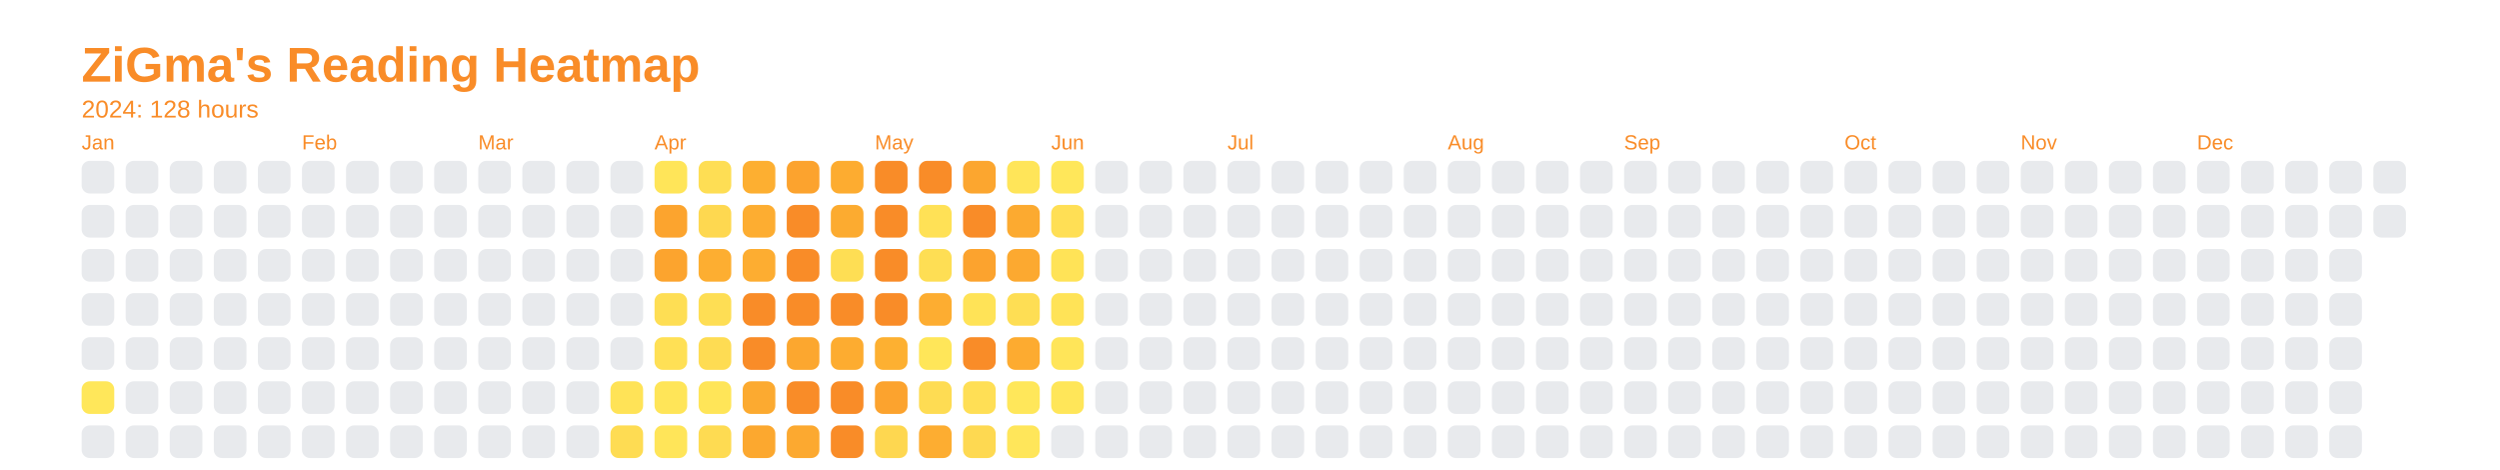
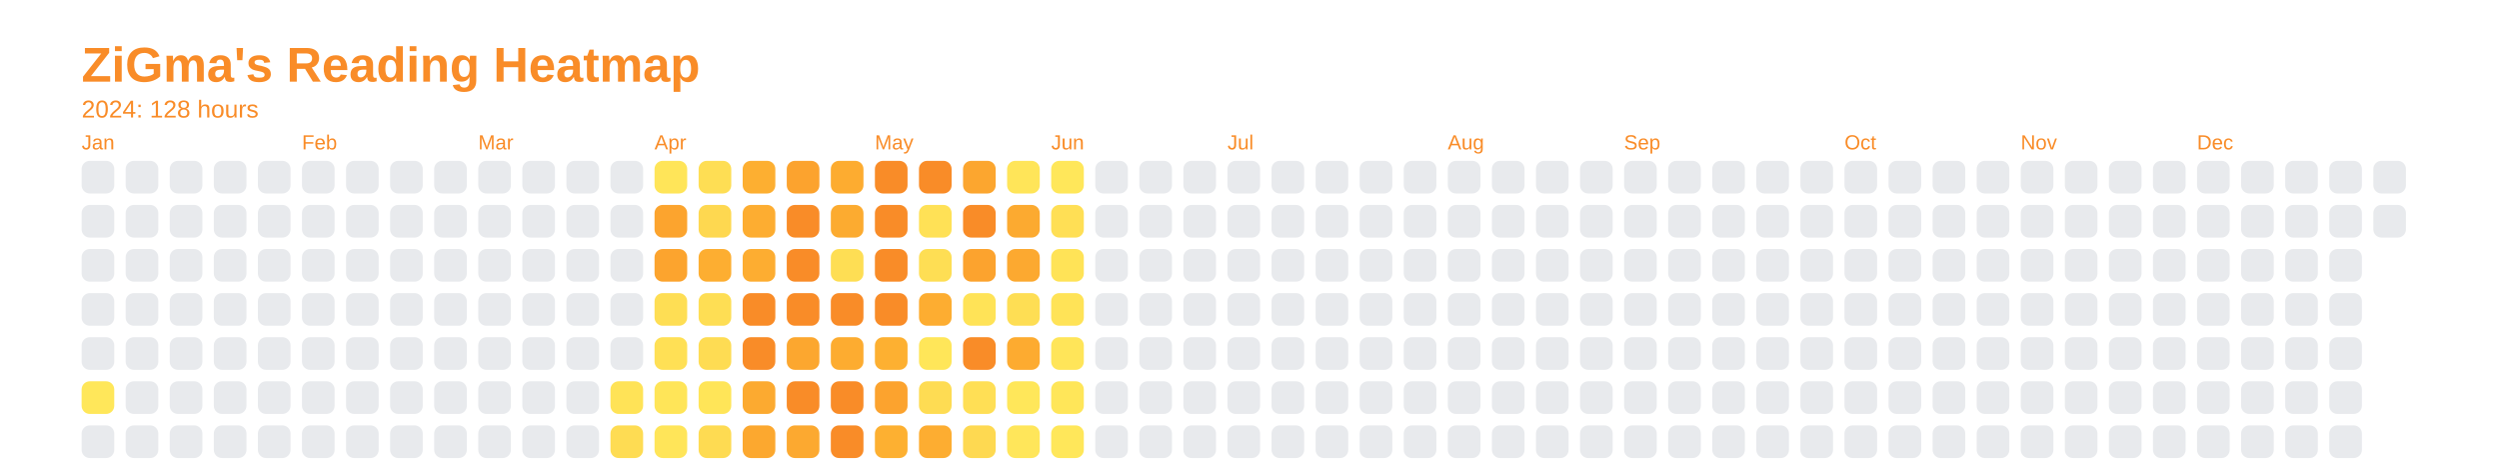
<svg xmlns="http://www.w3.org/2000/svg" baseProfile="full" height="57.5mm" version="1.1" viewBox="0,0,306.2,57.5" width="306.2mm">
  <defs />
  <rect fill="none" height="57.5" width="306.2" x="0" y="0" />
  <text fill="#f98c28" style="font-size:6px; font-family:Arial; font-weight:bold;" x="10" y="10">ZiGma's Reading Heatmap</text>
  <text fill="#f98c28" style="font-size:3px; font-family:Arial;" x="10" y="14.4">2024: 128 hours</text>
  <text fill="#f98c28" style="font-size:2.5px; font-family:Arial" x="10" y="18.3">Jan</text>
  <rect fill="#e8eaed" height="4" rx="1" ry="1" width="4" x="10" y="19.7" />
  <rect fill="#e8eaed" height="4" rx="1" ry="1" width="4" x="10" y="25.1" />
  <rect fill="#e8eaed" height="4" rx="1" ry="1" width="4" x="10" y="30.5" />
  <rect fill="#e8eaed" height="4" rx="1" ry="1" width="4" x="10" y="35.9" />
  <rect fill="#e8eaed" height="4" rx="1" ry="1" width="4" x="10" y="41.3" />
  <rect fill="#ffe75a" height="4" rx="1" ry="1" width="4" x="10" y="46.7" />
  <rect fill="#e8eaed" height="4" rx="1" ry="1" width="4" x="10" y="52.1" />
  <rect fill="#e8eaed" height="4" rx="1" ry="1" width="4" x="15.4" y="19.7" />
  <rect fill="#e8eaed" height="4" rx="1" ry="1" width="4" x="15.4" y="25.1" />
  <rect fill="#e8eaed" height="4" rx="1" ry="1" width="4" x="15.4" y="30.5" />
  <rect fill="#e8eaed" height="4" rx="1" ry="1" width="4" x="15.4" y="35.9" />
  <rect fill="#e8eaed" height="4" rx="1" ry="1" width="4" x="15.4" y="41.3" />
  <rect fill="#e8eaed" height="4" rx="1" ry="1" width="4" x="15.4" y="46.7" />
  <rect fill="#e8eaed" height="4" rx="1" ry="1" width="4" x="15.4" y="52.1" />
  <rect fill="#e8eaed" height="4" rx="1" ry="1" width="4" x="20.8" y="19.7" />
  <rect fill="#e8eaed" height="4" rx="1" ry="1" width="4" x="20.8" y="25.1" />
  <rect fill="#e8eaed" height="4" rx="1" ry="1" width="4" x="20.8" y="30.5" />
  <rect fill="#e8eaed" height="4" rx="1" ry="1" width="4" x="20.8" y="35.9" />
  <rect fill="#e8eaed" height="4" rx="1" ry="1" width="4" x="20.8" y="41.3" />
  <rect fill="#e8eaed" height="4" rx="1" ry="1" width="4" x="20.8" y="46.7" />
  <rect fill="#e8eaed" height="4" rx="1" ry="1" width="4" x="20.8" y="52.1" />
  <rect fill="#e8eaed" height="4" rx="1" ry="1" width="4" x="26.2" y="19.7" />
  <rect fill="#e8eaed" height="4" rx="1" ry="1" width="4" x="26.2" y="25.1" />
  <rect fill="#e8eaed" height="4" rx="1" ry="1" width="4" x="26.2" y="30.5" />
  <rect fill="#e8eaed" height="4" rx="1" ry="1" width="4" x="26.2" y="35.9" />
  <rect fill="#e8eaed" height="4" rx="1" ry="1" width="4" x="26.2" y="41.3" />
  <rect fill="#e8eaed" height="4" rx="1" ry="1" width="4" x="26.2" y="46.7" />
  <rect fill="#e8eaed" height="4" rx="1" ry="1" width="4" x="26.2" y="52.1" />
  <rect fill="#e8eaed" height="4" rx="1" ry="1" width="4" x="31.6" y="19.7" />
  <rect fill="#e8eaed" height="4" rx="1" ry="1" width="4" x="31.6" y="25.1" />
  <rect fill="#e8eaed" height="4" rx="1" ry="1" width="4" x="31.6" y="30.5" />
  <rect fill="#e8eaed" height="4" rx="1" ry="1" width="4" x="31.6" y="35.9" />
  <rect fill="#e8eaed" height="4" rx="1" ry="1" width="4" x="31.6" y="41.3" />
  <rect fill="#e8eaed" height="4" rx="1" ry="1" width="4" x="31.6" y="46.7" />
  <rect fill="#e8eaed" height="4" rx="1" ry="1" width="4" x="31.6" y="52.1" />
  <text fill="#f98c28" style="font-size:2.5px; font-family:Arial" x="37.0" y="18.3">Feb</text>
  <rect fill="#e8eaed" height="4" rx="1" ry="1" width="4" x="37.0" y="19.7" />
  <rect fill="#e8eaed" height="4" rx="1" ry="1" width="4" x="37.0" y="25.1" />
  <rect fill="#e8eaed" height="4" rx="1" ry="1" width="4" x="37.0" y="30.5" />
  <rect fill="#e8eaed" height="4" rx="1" ry="1" width="4" x="37.0" y="35.9" />
  <rect fill="#e8eaed" height="4" rx="1" ry="1" width="4" x="37.0" y="41.3" />
  <rect fill="#e8eaed" height="4" rx="1" ry="1" width="4" x="37.0" y="46.7" />
  <rect fill="#e8eaed" height="4" rx="1" ry="1" width="4" x="37.0" y="52.1" />
  <rect fill="#e8eaed" height="4" rx="1" ry="1" width="4" x="42.4" y="19.7" />
  <rect fill="#e8eaed" height="4" rx="1" ry="1" width="4" x="42.4" y="25.1" />
  <rect fill="#e8eaed" height="4" rx="1" ry="1" width="4" x="42.4" y="30.5" />
  <rect fill="#e8eaed" height="4" rx="1" ry="1" width="4" x="42.4" y="35.9" />
  <rect fill="#e8eaed" height="4" rx="1" ry="1" width="4" x="42.4" y="41.3" />
  <rect fill="#e8eaed" height="4" rx="1" ry="1" width="4" x="42.4" y="46.7" />
  <rect fill="#e8eaed" height="4" rx="1" ry="1" width="4" x="42.4" y="52.1" />
  <rect fill="#e8eaed" height="4" rx="1" ry="1" width="4" x="47.8" y="19.7" />
  <rect fill="#e8eaed" height="4" rx="1" ry="1" width="4" x="47.8" y="25.1" />
  <rect fill="#e8eaed" height="4" rx="1" ry="1" width="4" x="47.8" y="30.5" />
  <rect fill="#e8eaed" height="4" rx="1" ry="1" width="4" x="47.8" y="35.9" />
  <rect fill="#e8eaed" height="4" rx="1" ry="1" width="4" x="47.8" y="41.3" />
  <rect fill="#e8eaed" height="4" rx="1" ry="1" width="4" x="47.8" y="46.7" />
  <rect fill="#e8eaed" height="4" rx="1" ry="1" width="4" x="47.8" y="52.1" />
  <rect fill="#e8eaed" height="4" rx="1" ry="1" width="4" x="53.2" y="19.7" />
  <rect fill="#e8eaed" height="4" rx="1" ry="1" width="4" x="53.2" y="25.1" />
  <rect fill="#e8eaed" height="4" rx="1" ry="1" width="4" x="53.2" y="30.5" />
  <rect fill="#e8eaed" height="4" rx="1" ry="1" width="4" x="53.2" y="35.9" />
  <rect fill="#e8eaed" height="4" rx="1" ry="1" width="4" x="53.2" y="41.3" />
  <rect fill="#e8eaed" height="4" rx="1" ry="1" width="4" x="53.2" y="46.7" />
  <rect fill="#e8eaed" height="4" rx="1" ry="1" width="4" x="53.2" y="52.1" />
  <text fill="#f98c28" style="font-size:2.5px; font-family:Arial" x="58.6" y="18.3">Mar</text>
  <rect fill="#e8eaed" height="4" rx="1" ry="1" width="4" x="58.6" y="19.7" />
  <rect fill="#e8eaed" height="4" rx="1" ry="1" width="4" x="58.6" y="25.1" />
  <rect fill="#e8eaed" height="4" rx="1" ry="1" width="4" x="58.6" y="30.5" />
  <rect fill="#e8eaed" height="4" rx="1" ry="1" width="4" x="58.6" y="35.9" />
  <rect fill="#e8eaed" height="4" rx="1" ry="1" width="4" x="58.6" y="41.3" />
  <rect fill="#e8eaed" height="4" rx="1" ry="1" width="4" x="58.6" y="46.7" />
  <rect fill="#e8eaed" height="4" rx="1" ry="1" width="4" x="58.6" y="52.1" />
  <rect fill="#e8eaed" height="4" rx="1" ry="1" width="4" x="64" y="19.7" />
  <rect fill="#e8eaed" height="4" rx="1" ry="1" width="4" x="64" y="25.1" />
  <rect fill="#e8eaed" height="4" rx="1" ry="1" width="4" x="64" y="30.5" />
  <rect fill="#e8eaed" height="4" rx="1" ry="1" width="4" x="64" y="35.9" />
  <rect fill="#e8eaed" height="4" rx="1" ry="1" width="4" x="64" y="41.3" />
  <rect fill="#e8eaed" height="4" rx="1" ry="1" width="4" x="64" y="46.7" />
  <rect fill="#e8eaed" height="4" rx="1" ry="1" width="4" x="64" y="52.1" />
  <rect fill="#e8eaed" height="4" rx="1" ry="1" width="4" x="69.4" y="19.7" />
  <rect fill="#e8eaed" height="4" rx="1" ry="1" width="4" x="69.4" y="25.1" />
  <rect fill="#e8eaed" height="4" rx="1" ry="1" width="4" x="69.4" y="30.5" />
  <rect fill="#e8eaed" height="4" rx="1" ry="1" width="4" x="69.4" y="35.9" />
  <rect fill="#e8eaed" height="4" rx="1" ry="1" width="4" x="69.4" y="41.3" />
  <rect fill="#e8eaed" height="4" rx="1" ry="1" width="4" x="69.4" y="46.7" />
  <rect fill="#e8eaed" height="4" rx="1" ry="1" width="4" x="69.4" y="52.1" />
  <rect fill="#e8eaed" height="4" rx="1" ry="1" width="4" x="74.8" y="19.7" />
  <rect fill="#e8eaed" height="4" rx="1" ry="1" width="4" x="74.8" y="25.1" />
  <rect fill="#e8eaed" height="4" rx="1" ry="1" width="4" x="74.8" y="30.5" />
  <rect fill="#e8eaed" height="4" rx="1" ry="1" width="4" x="74.8" y="35.9" />
  <rect fill="#e8eaed" height="4" rx="1" ry="1" width="4" x="74.8" y="41.3" />
  <rect fill="#ffe357" height="4" rx="1" ry="1" width="4" x="74.8" y="46.7" />
  <rect fill="#fedc53" height="4" rx="1" ry="1" width="4" x="74.8" y="52.1" />
  <text fill="#f98c28" style="font-size:2.5px; font-family:Arial" x="80.2" y="18.3">Apr</text>
  <rect fill="#ffe559" height="4" rx="1" ry="1" width="4" x="80.2" y="19.7" />
  <rect fill="#fca42e" height="4" rx="1" ry="1" width="4" x="80.2" y="25.1" />
  <rect fill="#fca42e" height="4" rx="1" ry="1" width="4" x="80.2" y="30.5" />
  <rect fill="#fede54" height="4" rx="1" ry="1" width="4" x="80.2" y="35.9" />
  <rect fill="#ffe055" height="4" rx="1" ry="1" width="4" x="80.2" y="41.3" />
  <rect fill="#ffe558" height="4" rx="1" ry="1" width="4" x="80.2" y="46.7" />
  <rect fill="#ffe559" height="4" rx="1" ry="1" width="4" x="80.2" y="52.1" />
  <rect fill="#fede54" height="4" rx="1" ry="1" width="4" x="85.6" y="19.7" />
  <rect fill="#fed850" height="4" rx="1" ry="1" width="4" x="85.6" y="25.1" />
  <rect fill="#fdae31" height="4" rx="1" ry="1" width="4" x="85.6" y="30.5" />
  <rect fill="#fede54" height="4" rx="1" ry="1" width="4" x="85.6" y="35.9" />
  <rect fill="#fedc53" height="4" rx="1" ry="1" width="4" x="85.6" y="41.3" />
  <rect fill="#ffe558" height="4" rx="1" ry="1" width="4" x="85.6" y="46.7" />
  <rect fill="#fedb52" height="4" rx="1" ry="1" width="4" x="85.6" y="52.1" />
  <rect fill="#fdaf31" height="4" rx="1" ry="1" width="4" x="91" y="19.7" />
  <rect fill="#fdad31" height="4" rx="1" ry="1" width="4" x="91" y="25.1" />
  <rect fill="#fdad31" height="4" rx="1" ry="1" width="4" x="91" y="30.5" />
  <rect fill="#f98c28" height="4" rx="1" ry="1" width="4" x="91" y="35.9" />
  <rect fill="#f98c28" height="4" rx="1" ry="1" width="4" x="91" y="41.3" />
  <rect fill="#fcaa30" height="4" rx="1" ry="1" width="4" x="91" y="46.7" />
  <rect fill="#fca82f" height="4" rx="1" ry="1" width="4" x="91" y="52.1" />
  <rect fill="#fca32e" height="4" rx="1" ry="1" width="4" x="96.4" y="19.7" />
  <rect fill="#f98c28" height="4" rx="1" ry="1" width="4" x="96.4" y="25.1" />
  <rect fill="#f98c28" height="4" rx="1" ry="1" width="4" x="96.4" y="30.5" />
  <rect fill="#f98c28" height="4" rx="1" ry="1" width="4" x="96.4" y="35.9" />
  <rect fill="#fca72f" height="4" rx="1" ry="1" width="4" x="96.4" y="41.3" />
  <rect fill="#f98c28" height="4" rx="1" ry="1" width="4" x="96.4" y="46.7" />
  <rect fill="#fca930" height="4" rx="1" ry="1" width="4" x="96.4" y="52.1" />
  <rect fill="#fdac30" height="4" rx="1" ry="1" width="4" x="101.8" y="19.7" />
  <rect fill="#fcab30" height="4" rx="1" ry="1" width="4" x="101.8" y="25.1" />
  <rect fill="#fede54" height="4" rx="1" ry="1" width="4" x="101.8" y="30.5" />
  <rect fill="#f98c28" height="4" rx="1" ry="1" width="4" x="101.8" y="35.9" />
  <rect fill="#fdac30" height="4" rx="1" ry="1" width="4" x="101.8" y="41.3" />
  <rect fill="#f98c28" height="4" rx="1" ry="1" width="4" x="101.8" y="46.7" />
  <rect fill="#f98c28" height="4" rx="1" ry="1" width="4" x="101.8" y="52.1" />
  <text fill="#f98c28" style="font-size:2.5px; font-family:Arial" x="107.2" y="18.3">May</text>
  <rect fill="#f98c28" height="4" rx="1" ry="1" width="4" x="107.2" y="19.7" />
  <rect fill="#f98c28" height="4" rx="1" ry="1" width="4" x="107.2" y="25.1" />
  <rect fill="#f98c28" height="4" rx="1" ry="1" width="4" x="107.2" y="30.5" />
  <rect fill="#f98c28" height="4" rx="1" ry="1" width="4" x="107.2" y="35.9" />
  <rect fill="#fdb031" height="4" rx="1" ry="1" width="4" x="107.2" y="41.3" />
  <rect fill="#fca32e" height="4" rx="1" ry="1" width="4" x="107.2" y="46.7" />
-   <rect fill="#fed750" height="4" rx="1" ry="1" width="4" x="107.2" y="52.1" />
+   <rect fill="#fdb031" height="4" rx="1" ry="1" width="4" x="107.2" y="52.1" />
  <rect fill="#f98c28" height="4" rx="1" ry="1" width="4" x="112.6" y="19.7" />
  <rect fill="#ffe156" height="4" rx="1" ry="1" width="4" x="112.6" y="25.1" />
  <rect fill="#fede54" height="4" rx="1" ry="1" width="4" x="112.6" y="30.5" />
  <rect fill="#fdad31" height="4" rx="1" ry="1" width="4" x="112.6" y="35.9" />
  <rect fill="#ffe659" height="4" rx="1" ry="1" width="4" x="112.6" y="41.3" />
  <rect fill="#fedc53" height="4" rx="1" ry="1" width="4" x="112.6" y="46.7" />
  <rect fill="#fdad31" height="4" rx="1" ry="1" width="4" x="112.6" y="52.1" />
  <rect fill="#fca62f" height="4" rx="1" ry="1" width="4" x="118" y="19.7" />
  <rect fill="#f98c28" height="4" rx="1" ry="1" width="4" x="118" y="25.1" />
  <rect fill="#fca32e" height="4" rx="1" ry="1" width="4" x="118" y="30.5" />
  <rect fill="#ffe357" height="4" rx="1" ry="1" width="4" x="118" y="35.9" />
  <rect fill="#f98c28" height="4" rx="1" ry="1" width="4" x="118" y="41.3" />
  <rect fill="#ffdf55" height="4" rx="1" ry="1" width="4" x="118" y="46.7" />
  <rect fill="#fed951" height="4" rx="1" ry="1" width="4" x="118" y="52.1" />
  <rect fill="#ffe559" height="4" rx="1" ry="1" width="4" x="123.4" y="19.7" />
  <rect fill="#fcaa30" height="4" rx="1" ry="1" width="4" x="123.4" y="25.1" />
  <rect fill="#fca930" height="4" rx="1" ry="1" width="4" x="123.4" y="30.5" />
  <rect fill="#fede54" height="4" rx="1" ry="1" width="4" x="123.4" y="35.9" />
  <rect fill="#fdab30" height="4" rx="1" ry="1" width="4" x="123.4" y="41.3" />
  <rect fill="#ffe75a" height="4" rx="1" ry="1" width="4" x="123.4" y="46.7" />
  <rect fill="#ffe65a" height="4" rx="1" ry="1" width="4" x="123.4" y="52.1" />
  <text fill="#f98c28" style="font-size:2.5px; font-family:Arial" x="128.8" y="18.3">Jun</text>
  <rect fill="#ffe75a" height="4" rx="1" ry="1" width="4" x="128.8" y="19.7" />
  <rect fill="#ffdf55" height="4" rx="1" ry="1" width="4" x="128.8" y="25.1" />
  <rect fill="#ffe357" height="4" rx="1" ry="1" width="4" x="128.8" y="30.5" />
  <rect fill="#ffe357" height="4" rx="1" ry="1" width="4" x="128.8" y="35.9" />
  <rect fill="#ffe559" height="4" rx="1" ry="1" width="4" x="128.8" y="41.3" />
  <rect fill="#ffe659" height="4" rx="1" ry="1" width="4" x="128.8" y="46.7" />
-   <rect fill="#e8eaed" height="4" rx="1" ry="1" width="4" x="128.8" y="52.1" />
+   <rect fill="#ffe75a" height="4" rx="1" ry="1" width="4" x="128.8" y="52.1" />
  <rect fill="#e8eaed" height="4" rx="1" ry="1" width="4" x="134.2" y="19.7" />
  <rect fill="#e8eaed" height="4" rx="1" ry="1" width="4" x="134.2" y="25.1" />
  <rect fill="#e8eaed" height="4" rx="1" ry="1" width="4" x="134.2" y="30.5" />
  <rect fill="#e8eaed" height="4" rx="1" ry="1" width="4" x="134.2" y="35.9" />
  <rect fill="#e8eaed" height="4" rx="1" ry="1" width="4" x="134.2" y="41.3" />
  <rect fill="#e8eaed" height="4" rx="1" ry="1" width="4" x="134.2" y="46.7" />
  <rect fill="#e8eaed" height="4" rx="1" ry="1" width="4" x="134.2" y="52.1" />
  <rect fill="#e8eaed" height="4" rx="1" ry="1" width="4" x="139.6" y="19.7" />
  <rect fill="#e8eaed" height="4" rx="1" ry="1" width="4" x="139.6" y="25.1" />
  <rect fill="#e8eaed" height="4" rx="1" ry="1" width="4" x="139.6" y="30.5" />
  <rect fill="#e8eaed" height="4" rx="1" ry="1" width="4" x="139.6" y="35.9" />
  <rect fill="#e8eaed" height="4" rx="1" ry="1" width="4" x="139.6" y="41.3" />
  <rect fill="#e8eaed" height="4" rx="1" ry="1" width="4" x="139.6" y="46.7" />
  <rect fill="#e8eaed" height="4" rx="1" ry="1" width="4" x="139.6" y="52.1" />
  <rect fill="#e8eaed" height="4" rx="1" ry="1" width="4" x="145" y="19.7" />
  <rect fill="#e8eaed" height="4" rx="1" ry="1" width="4" x="145" y="25.1" />
  <rect fill="#e8eaed" height="4" rx="1" ry="1" width="4" x="145" y="30.5" />
  <rect fill="#e8eaed" height="4" rx="1" ry="1" width="4" x="145" y="35.9" />
  <rect fill="#e8eaed" height="4" rx="1" ry="1" width="4" x="145" y="41.3" />
  <rect fill="#e8eaed" height="4" rx="1" ry="1" width="4" x="145" y="46.7" />
  <rect fill="#e8eaed" height="4" rx="1" ry="1" width="4" x="145" y="52.1" />
  <text fill="#f98c28" style="font-size:2.5px; font-family:Arial" x="150.4" y="18.3">Jul</text>
  <rect fill="#e8eaed" height="4" rx="1" ry="1" width="4" x="150.4" y="19.7" />
  <rect fill="#e8eaed" height="4" rx="1" ry="1" width="4" x="150.4" y="25.1" />
  <rect fill="#e8eaed" height="4" rx="1" ry="1" width="4" x="150.4" y="30.5" />
  <rect fill="#e8eaed" height="4" rx="1" ry="1" width="4" x="150.4" y="35.9" />
  <rect fill="#e8eaed" height="4" rx="1" ry="1" width="4" x="150.4" y="41.3" />
  <rect fill="#e8eaed" height="4" rx="1" ry="1" width="4" x="150.4" y="46.7" />
  <rect fill="#e8eaed" height="4" rx="1" ry="1" width="4" x="150.4" y="52.1" />
  <rect fill="#e8eaed" height="4" rx="1" ry="1" width="4" x="155.8" y="19.7" />
  <rect fill="#e8eaed" height="4" rx="1" ry="1" width="4" x="155.8" y="25.1" />
  <rect fill="#e8eaed" height="4" rx="1" ry="1" width="4" x="155.8" y="30.5" />
  <rect fill="#e8eaed" height="4" rx="1" ry="1" width="4" x="155.8" y="35.9" />
  <rect fill="#e8eaed" height="4" rx="1" ry="1" width="4" x="155.8" y="41.3" />
  <rect fill="#e8eaed" height="4" rx="1" ry="1" width="4" x="155.8" y="46.7" />
  <rect fill="#e8eaed" height="4" rx="1" ry="1" width="4" x="155.8" y="52.1" />
  <rect fill="#e8eaed" height="4" rx="1" ry="1" width="4" x="161.2" y="19.7" />
  <rect fill="#e8eaed" height="4" rx="1" ry="1" width="4" x="161.2" y="25.1" />
  <rect fill="#e8eaed" height="4" rx="1" ry="1" width="4" x="161.2" y="30.5" />
  <rect fill="#e8eaed" height="4" rx="1" ry="1" width="4" x="161.2" y="35.9" />
  <rect fill="#e8eaed" height="4" rx="1" ry="1" width="4" x="161.2" y="41.3" />
  <rect fill="#e8eaed" height="4" rx="1" ry="1" width="4" x="161.2" y="46.7" />
  <rect fill="#e8eaed" height="4" rx="1" ry="1" width="4" x="161.2" y="52.1" />
  <rect fill="#e8eaed" height="4" rx="1" ry="1" width="4" x="166.6" y="19.7" />
  <rect fill="#e8eaed" height="4" rx="1" ry="1" width="4" x="166.6" y="25.1" />
  <rect fill="#e8eaed" height="4" rx="1" ry="1" width="4" x="166.6" y="30.5" />
  <rect fill="#e8eaed" height="4" rx="1" ry="1" width="4" x="166.6" y="35.9" />
  <rect fill="#e8eaed" height="4" rx="1" ry="1" width="4" x="166.6" y="41.3" />
  <rect fill="#e8eaed" height="4" rx="1" ry="1" width="4" x="166.6" y="46.7" />
  <rect fill="#e8eaed" height="4" rx="1" ry="1" width="4" x="166.6" y="52.1" />
  <rect fill="#e8eaed" height="4" rx="1" ry="1" width="4" x="172" y="19.7" />
  <rect fill="#e8eaed" height="4" rx="1" ry="1" width="4" x="172" y="25.1" />
  <rect fill="#e8eaed" height="4" rx="1" ry="1" width="4" x="172" y="30.5" />
  <rect fill="#e8eaed" height="4" rx="1" ry="1" width="4" x="172" y="35.9" />
  <rect fill="#e8eaed" height="4" rx="1" ry="1" width="4" x="172" y="41.3" />
  <rect fill="#e8eaed" height="4" rx="1" ry="1" width="4" x="172" y="46.7" />
  <rect fill="#e8eaed" height="4" rx="1" ry="1" width="4" x="172" y="52.1" />
  <text fill="#f98c28" style="font-size:2.5px; font-family:Arial" x="177.4" y="18.3">Aug</text>
  <rect fill="#e8eaed" height="4" rx="1" ry="1" width="4" x="177.4" y="19.7" />
  <rect fill="#e8eaed" height="4" rx="1" ry="1" width="4" x="177.4" y="25.1" />
  <rect fill="#e8eaed" height="4" rx="1" ry="1" width="4" x="177.4" y="30.5" />
  <rect fill="#e8eaed" height="4" rx="1" ry="1" width="4" x="177.4" y="35.9" />
  <rect fill="#e8eaed" height="4" rx="1" ry="1" width="4" x="177.4" y="41.3" />
  <rect fill="#e8eaed" height="4" rx="1" ry="1" width="4" x="177.4" y="46.7" />
  <rect fill="#e8eaed" height="4" rx="1" ry="1" width="4" x="177.4" y="52.1" />
  <rect fill="#e8eaed" height="4" rx="1" ry="1" width="4" x="182.8" y="19.7" />
  <rect fill="#e8eaed" height="4" rx="1" ry="1" width="4" x="182.8" y="25.1" />
  <rect fill="#e8eaed" height="4" rx="1" ry="1" width="4" x="182.8" y="30.5" />
  <rect fill="#e8eaed" height="4" rx="1" ry="1" width="4" x="182.8" y="35.9" />
  <rect fill="#e8eaed" height="4" rx="1" ry="1" width="4" x="182.8" y="41.3" />
  <rect fill="#e8eaed" height="4" rx="1" ry="1" width="4" x="182.8" y="46.7" />
  <rect fill="#e8eaed" height="4" rx="1" ry="1" width="4" x="182.8" y="52.1" />
  <rect fill="#e8eaed" height="4" rx="1" ry="1" width="4" x="188.2" y="19.7" />
  <rect fill="#e8eaed" height="4" rx="1" ry="1" width="4" x="188.2" y="25.1" />
  <rect fill="#e8eaed" height="4" rx="1" ry="1" width="4" x="188.2" y="30.5" />
  <rect fill="#e8eaed" height="4" rx="1" ry="1" width="4" x="188.2" y="35.9" />
  <rect fill="#e8eaed" height="4" rx="1" ry="1" width="4" x="188.2" y="41.3" />
  <rect fill="#e8eaed" height="4" rx="1" ry="1" width="4" x="188.2" y="46.7" />
  <rect fill="#e8eaed" height="4" rx="1" ry="1" width="4" x="188.2" y="52.1" />
  <rect fill="#e8eaed" height="4" rx="1" ry="1" width="4" x="193.6" y="19.7" />
  <rect fill="#e8eaed" height="4" rx="1" ry="1" width="4" x="193.6" y="25.1" />
  <rect fill="#e8eaed" height="4" rx="1" ry="1" width="4" x="193.6" y="30.5" />
  <rect fill="#e8eaed" height="4" rx="1" ry="1" width="4" x="193.6" y="35.9" />
  <rect fill="#e8eaed" height="4" rx="1" ry="1" width="4" x="193.6" y="41.3" />
  <rect fill="#e8eaed" height="4" rx="1" ry="1" width="4" x="193.6" y="46.7" />
  <rect fill="#e8eaed" height="4" rx="1" ry="1" width="4" x="193.6" y="52.1" />
  <text fill="#f98c28" style="font-size:2.5px; font-family:Arial" x="199" y="18.3">Sep</text>
  <rect fill="#e8eaed" height="4" rx="1" ry="1" width="4" x="199" y="19.7" />
  <rect fill="#e8eaed" height="4" rx="1" ry="1" width="4" x="199" y="25.1" />
  <rect fill="#e8eaed" height="4" rx="1" ry="1" width="4" x="199" y="30.5" />
  <rect fill="#e8eaed" height="4" rx="1" ry="1" width="4" x="199" y="35.9" />
  <rect fill="#e8eaed" height="4" rx="1" ry="1" width="4" x="199" y="41.3" />
  <rect fill="#e8eaed" height="4" rx="1" ry="1" width="4" x="199" y="46.7" />
  <rect fill="#e8eaed" height="4" rx="1" ry="1" width="4" x="199" y="52.1" />
  <rect fill="#e8eaed" height="4" rx="1" ry="1" width="4" x="204.4" y="19.7" />
  <rect fill="#e8eaed" height="4" rx="1" ry="1" width="4" x="204.4" y="25.1" />
  <rect fill="#e8eaed" height="4" rx="1" ry="1" width="4" x="204.4" y="30.5" />
  <rect fill="#e8eaed" height="4" rx="1" ry="1" width="4" x="204.4" y="35.9" />
  <rect fill="#e8eaed" height="4" rx="1" ry="1" width="4" x="204.4" y="41.3" />
  <rect fill="#e8eaed" height="4" rx="1" ry="1" width="4" x="204.4" y="46.7" />
  <rect fill="#e8eaed" height="4" rx="1" ry="1" width="4" x="204.4" y="52.1" />
  <rect fill="#e8eaed" height="4" rx="1" ry="1" width="4" x="209.8" y="19.7" />
  <rect fill="#e8eaed" height="4" rx="1" ry="1" width="4" x="209.8" y="25.1" />
  <rect fill="#e8eaed" height="4" rx="1" ry="1" width="4" x="209.8" y="30.5" />
  <rect fill="#e8eaed" height="4" rx="1" ry="1" width="4" x="209.8" y="35.9" />
  <rect fill="#e8eaed" height="4" rx="1" ry="1" width="4" x="209.8" y="41.3" />
  <rect fill="#e8eaed" height="4" rx="1" ry="1" width="4" x="209.8" y="46.7" />
  <rect fill="#e8eaed" height="4" rx="1" ry="1" width="4" x="209.8" y="52.1" />
  <rect fill="#e8eaed" height="4" rx="1" ry="1" width="4" x="215.2" y="19.7" />
  <rect fill="#e8eaed" height="4" rx="1" ry="1" width="4" x="215.2" y="25.1" />
  <rect fill="#e8eaed" height="4" rx="1" ry="1" width="4" x="215.2" y="30.5" />
  <rect fill="#e8eaed" height="4" rx="1" ry="1" width="4" x="215.2" y="35.9" />
  <rect fill="#e8eaed" height="4" rx="1" ry="1" width="4" x="215.2" y="41.3" />
  <rect fill="#e8eaed" height="4" rx="1" ry="1" width="4" x="215.2" y="46.7" />
  <rect fill="#e8eaed" height="4" rx="1" ry="1" width="4" x="215.2" y="52.1" />
  <rect fill="#e8eaed" height="4" rx="1" ry="1" width="4" x="220.6" y="19.7" />
  <rect fill="#e8eaed" height="4" rx="1" ry="1" width="4" x="220.6" y="25.1" />
  <rect fill="#e8eaed" height="4" rx="1" ry="1" width="4" x="220.6" y="30.5" />
  <rect fill="#e8eaed" height="4" rx="1" ry="1" width="4" x="220.6" y="35.9" />
  <rect fill="#e8eaed" height="4" rx="1" ry="1" width="4" x="220.6" y="41.3" />
  <rect fill="#e8eaed" height="4" rx="1" ry="1" width="4" x="220.6" y="46.7" />
  <rect fill="#e8eaed" height="4" rx="1" ry="1" width="4" x="220.6" y="52.1" />
  <text fill="#f98c28" style="font-size:2.5px; font-family:Arial" x="226" y="18.3">Oct</text>
  <rect fill="#e8eaed" height="4" rx="1" ry="1" width="4" x="226" y="19.7" />
  <rect fill="#e8eaed" height="4" rx="1" ry="1" width="4" x="226" y="25.1" />
  <rect fill="#e8eaed" height="4" rx="1" ry="1" width="4" x="226" y="30.5" />
  <rect fill="#e8eaed" height="4" rx="1" ry="1" width="4" x="226" y="35.9" />
  <rect fill="#e8eaed" height="4" rx="1" ry="1" width="4" x="226" y="41.3" />
  <rect fill="#e8eaed" height="4" rx="1" ry="1" width="4" x="226" y="46.7" />
  <rect fill="#e8eaed" height="4" rx="1" ry="1" width="4" x="226" y="52.1" />
  <rect fill="#e8eaed" height="4" rx="1" ry="1" width="4" x="231.4" y="19.7" />
  <rect fill="#e8eaed" height="4" rx="1" ry="1" width="4" x="231.4" y="25.1" />
  <rect fill="#e8eaed" height="4" rx="1" ry="1" width="4" x="231.4" y="30.5" />
  <rect fill="#e8eaed" height="4" rx="1" ry="1" width="4" x="231.4" y="35.9" />
  <rect fill="#e8eaed" height="4" rx="1" ry="1" width="4" x="231.4" y="41.3" />
  <rect fill="#e8eaed" height="4" rx="1" ry="1" width="4" x="231.4" y="46.7" />
  <rect fill="#e8eaed" height="4" rx="1" ry="1" width="4" x="231.4" y="52.1" />
  <rect fill="#e8eaed" height="4" rx="1" ry="1" width="4" x="236.8" y="19.7" />
  <rect fill="#e8eaed" height="4" rx="1" ry="1" width="4" x="236.8" y="25.1" />
  <rect fill="#e8eaed" height="4" rx="1" ry="1" width="4" x="236.8" y="30.5" />
  <rect fill="#e8eaed" height="4" rx="1" ry="1" width="4" x="236.8" y="35.9" />
  <rect fill="#e8eaed" height="4" rx="1" ry="1" width="4" x="236.8" y="41.3" />
  <rect fill="#e8eaed" height="4" rx="1" ry="1" width="4" x="236.8" y="46.7" />
  <rect fill="#e8eaed" height="4" rx="1" ry="1" width="4" x="236.8" y="52.1" />
  <rect fill="#e8eaed" height="4" rx="1" ry="1" width="4" x="242.2" y="19.7" />
  <rect fill="#e8eaed" height="4" rx="1" ry="1" width="4" x="242.2" y="25.1" />
  <rect fill="#e8eaed" height="4" rx="1" ry="1" width="4" x="242.2" y="30.5" />
  <rect fill="#e8eaed" height="4" rx="1" ry="1" width="4" x="242.2" y="35.9" />
  <rect fill="#e8eaed" height="4" rx="1" ry="1" width="4" x="242.2" y="41.3" />
  <rect fill="#e8eaed" height="4" rx="1" ry="1" width="4" x="242.2" y="46.7" />
  <rect fill="#e8eaed" height="4" rx="1" ry="1" width="4" x="242.2" y="52.1" />
  <text fill="#f98c28" style="font-size:2.5px; font-family:Arial" x="247.6" y="18.3">Nov</text>
  <rect fill="#e8eaed" height="4" rx="1" ry="1" width="4" x="247.6" y="19.7" />
  <rect fill="#e8eaed" height="4" rx="1" ry="1" width="4" x="247.6" y="25.1" />
  <rect fill="#e8eaed" height="4" rx="1" ry="1" width="4" x="247.6" y="30.5" />
  <rect fill="#e8eaed" height="4" rx="1" ry="1" width="4" x="247.6" y="35.9" />
  <rect fill="#e8eaed" height="4" rx="1" ry="1" width="4" x="247.6" y="41.3" />
  <rect fill="#e8eaed" height="4" rx="1" ry="1" width="4" x="247.6" y="46.7" />
  <rect fill="#e8eaed" height="4" rx="1" ry="1" width="4" x="247.6" y="52.1" />
  <rect fill="#e8eaed" height="4" rx="1" ry="1" width="4" x="253" y="19.7" />
  <rect fill="#e8eaed" height="4" rx="1" ry="1" width="4" x="253" y="25.1" />
  <rect fill="#e8eaed" height="4" rx="1" ry="1" width="4" x="253" y="30.5" />
  <rect fill="#e8eaed" height="4" rx="1" ry="1" width="4" x="253" y="35.9" />
  <rect fill="#e8eaed" height="4" rx="1" ry="1" width="4" x="253" y="41.3" />
  <rect fill="#e8eaed" height="4" rx="1" ry="1" width="4" x="253" y="46.7" />
  <rect fill="#e8eaed" height="4" rx="1" ry="1" width="4" x="253" y="52.1" />
  <rect fill="#e8eaed" height="4" rx="1" ry="1" width="4" x="258.4" y="19.7" />
  <rect fill="#e8eaed" height="4" rx="1" ry="1" width="4" x="258.4" y="25.1" />
  <rect fill="#e8eaed" height="4" rx="1" ry="1" width="4" x="258.4" y="30.5" />
  <rect fill="#e8eaed" height="4" rx="1" ry="1" width="4" x="258.4" y="35.9" />
  <rect fill="#e8eaed" height="4" rx="1" ry="1" width="4" x="258.4" y="41.3" />
  <rect fill="#e8eaed" height="4" rx="1" ry="1" width="4" x="258.4" y="46.7" />
  <rect fill="#e8eaed" height="4" rx="1" ry="1" width="4" x="258.4" y="52.1" />
  <rect fill="#e8eaed" height="4" rx="1" ry="1" width="4" x="263.8" y="19.7" />
  <rect fill="#e8eaed" height="4" rx="1" ry="1" width="4" x="263.8" y="25.1" />
  <rect fill="#e8eaed" height="4" rx="1" ry="1" width="4" x="263.8" y="30.5" />
  <rect fill="#e8eaed" height="4" rx="1" ry="1" width="4" x="263.8" y="35.9" />
  <rect fill="#e8eaed" height="4" rx="1" ry="1" width="4" x="263.8" y="41.3" />
  <rect fill="#e8eaed" height="4" rx="1" ry="1" width="4" x="263.8" y="46.7" />
  <rect fill="#e8eaed" height="4" rx="1" ry="1" width="4" x="263.8" y="52.1" />
  <text fill="#f98c28" style="font-size:2.5px; font-family:Arial" x="269.2" y="18.3">Dec</text>
  <rect fill="#e8eaed" height="4" rx="1" ry="1" width="4" x="269.2" y="19.7" />
  <rect fill="#e8eaed" height="4" rx="1" ry="1" width="4" x="269.2" y="25.1" />
  <rect fill="#e8eaed" height="4" rx="1" ry="1" width="4" x="269.2" y="30.5" />
  <rect fill="#e8eaed" height="4" rx="1" ry="1" width="4" x="269.2" y="35.9" />
  <rect fill="#e8eaed" height="4" rx="1" ry="1" width="4" x="269.2" y="41.3" />
  <rect fill="#e8eaed" height="4" rx="1" ry="1" width="4" x="269.2" y="46.7" />
  <rect fill="#e8eaed" height="4" rx="1" ry="1" width="4" x="269.2" y="52.1" />
  <rect fill="#e8eaed" height="4" rx="1" ry="1" width="4" x="274.6" y="19.7" />
  <rect fill="#e8eaed" height="4" rx="1" ry="1" width="4" x="274.6" y="25.1" />
  <rect fill="#e8eaed" height="4" rx="1" ry="1" width="4" x="274.6" y="30.5" />
  <rect fill="#e8eaed" height="4" rx="1" ry="1" width="4" x="274.6" y="35.9" />
  <rect fill="#e8eaed" height="4" rx="1" ry="1" width="4" x="274.6" y="41.3" />
  <rect fill="#e8eaed" height="4" rx="1" ry="1" width="4" x="274.6" y="46.7" />
  <rect fill="#e8eaed" height="4" rx="1" ry="1" width="4" x="274.6" y="52.1" />
  <rect fill="#e8eaed" height="4" rx="1" ry="1" width="4" x="280" y="19.7" />
  <rect fill="#e8eaed" height="4" rx="1" ry="1" width="4" x="280" y="25.1" />
  <rect fill="#e8eaed" height="4" rx="1" ry="1" width="4" x="280" y="30.5" />
  <rect fill="#e8eaed" height="4" rx="1" ry="1" width="4" x="280" y="35.9" />
  <rect fill="#e8eaed" height="4" rx="1" ry="1" width="4" x="280" y="41.3" />
  <rect fill="#e8eaed" height="4" rx="1" ry="1" width="4" x="280" y="46.7" />
  <rect fill="#e8eaed" height="4" rx="1" ry="1" width="4" x="280" y="52.1" />
  <rect fill="#e8eaed" height="4" rx="1" ry="1" width="4" x="285.4" y="19.7" />
  <rect fill="#e8eaed" height="4" rx="1" ry="1" width="4" x="285.4" y="25.1" />
  <rect fill="#e8eaed" height="4" rx="1" ry="1" width="4" x="285.4" y="30.5" />
  <rect fill="#e8eaed" height="4" rx="1" ry="1" width="4" x="285.4" y="35.9" />
  <rect fill="#e8eaed" height="4" rx="1" ry="1" width="4" x="285.4" y="41.3" />
  <rect fill="#e8eaed" height="4" rx="1" ry="1" width="4" x="285.4" y="46.7" />
  <rect fill="#e8eaed" height="4" rx="1" ry="1" width="4" x="285.4" y="52.1" />
  <rect fill="#e8eaed" height="4" rx="1" ry="1" width="4" x="290.8" y="19.7" />
  <rect fill="#e8eaed" height="4" rx="1" ry="1" width="4" x="290.8" y="25.1" />
</svg>
